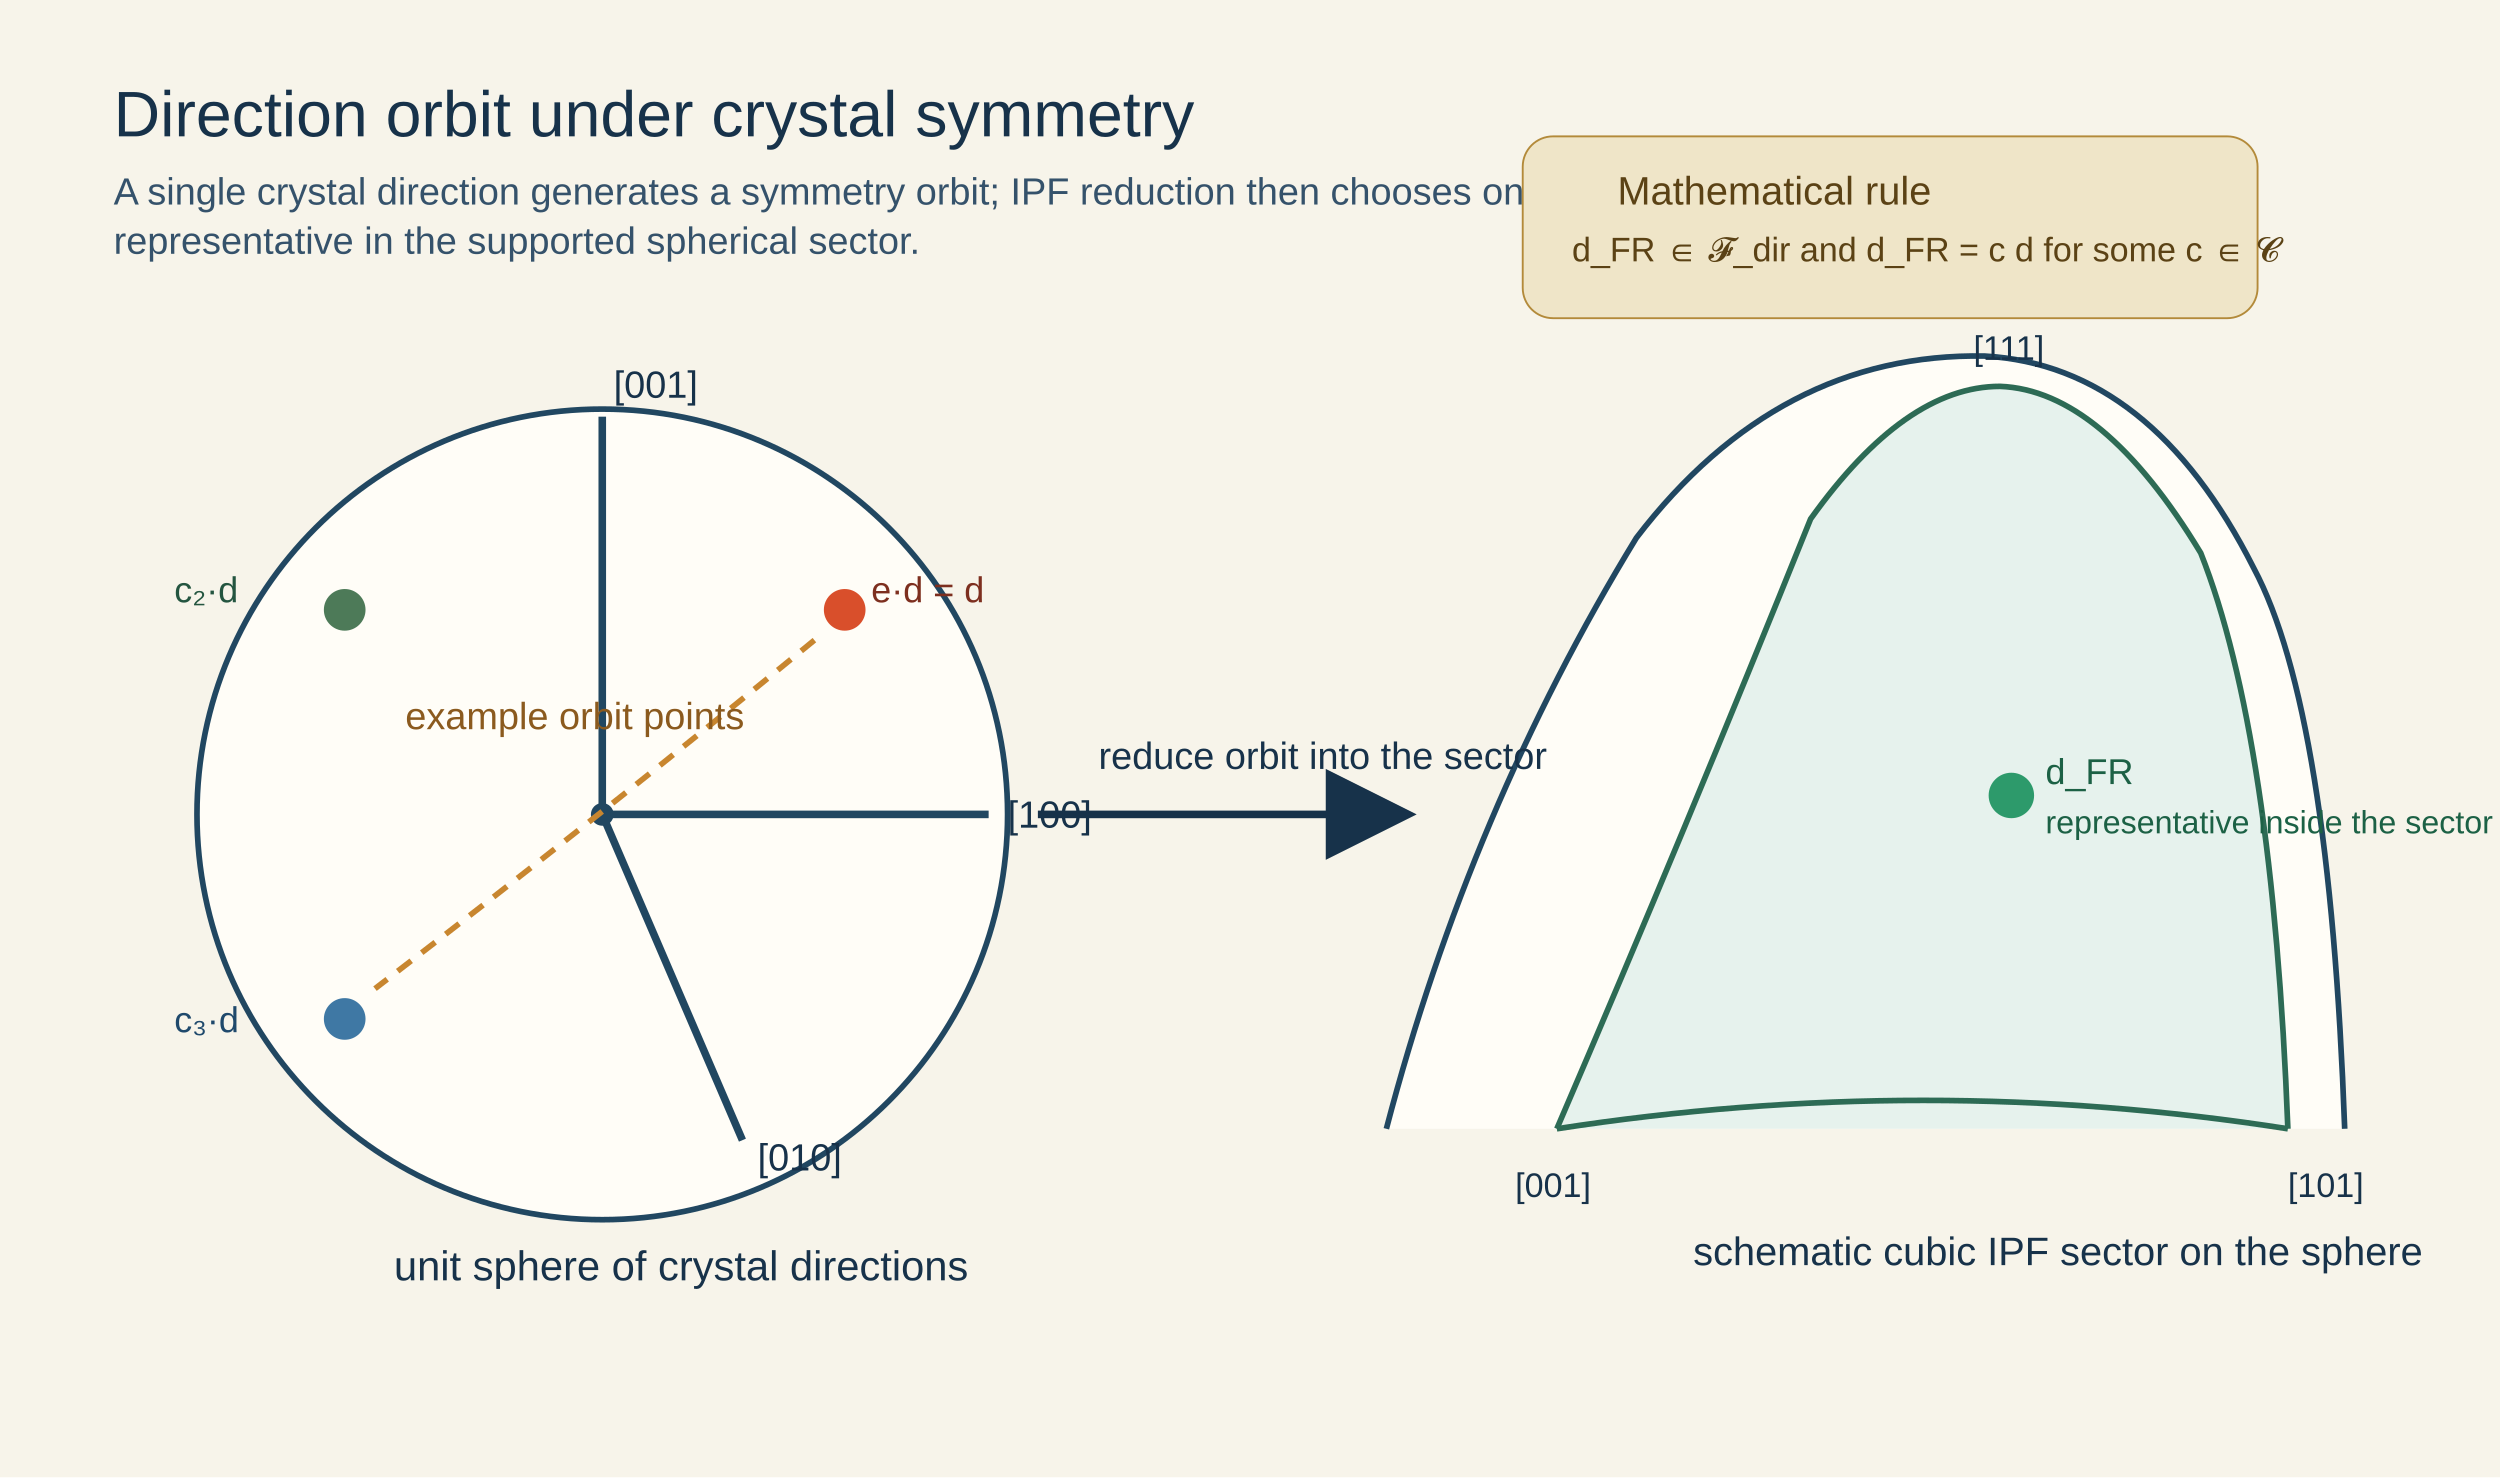
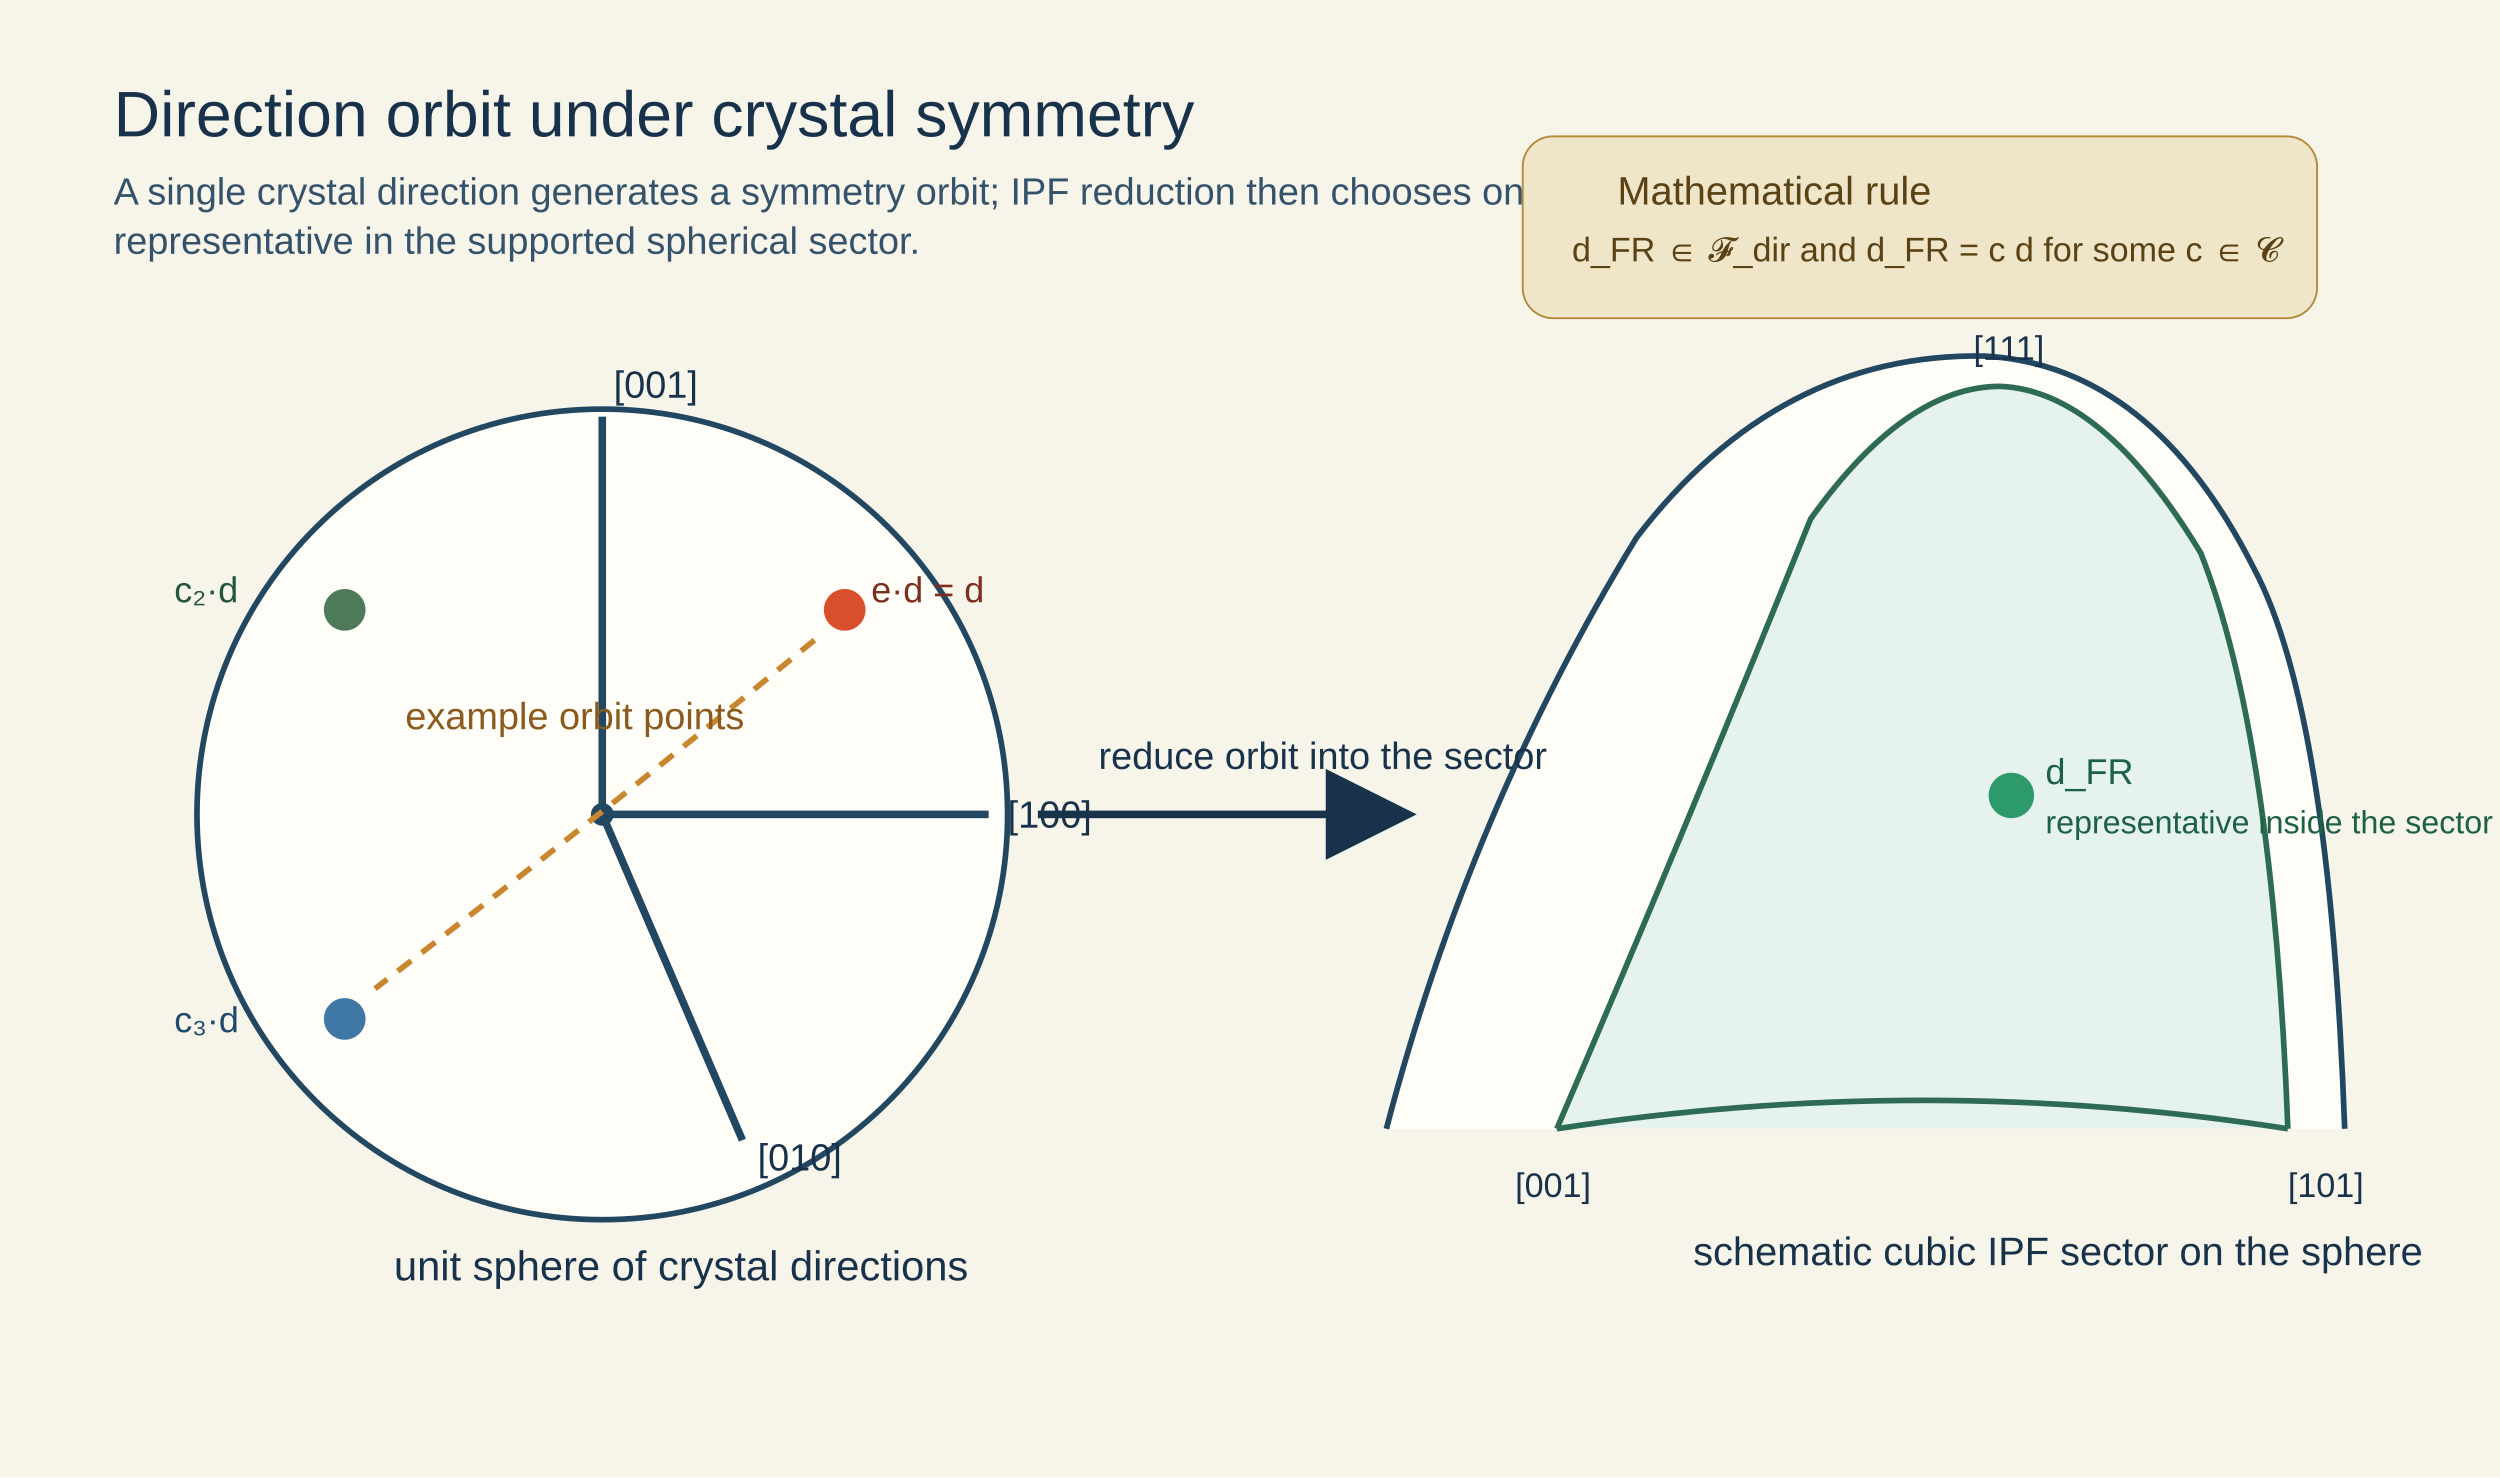
<svg xmlns="http://www.w3.org/2000/svg" width="1320" height="780" viewBox="0 0 1320 780">
  <defs>
    <marker markerUnits="userSpaceOnUse" id="arrow" markerWidth="48.00" markerHeight="48.00" refX="40.00" refY="24.00" orient="auto">
      <path d="M0.00,0.00 L48.00,24.00 L0.00,48.00 z" fill="#17324a" />
    </marker>
  </defs>
  <rect width="1320" height="780" fill="#f7f4ea" />
  <text x="60" y="72" font-size="34" font-family="Arial, Helvetica, sans-serif" fill="#17324a">Direction orbit under crystal symmetry</text>
  <text x="60" y="108" font-size="20" font-family="Arial, Helvetica, sans-serif" fill="#35526b">
    A single crystal direction generates a symmetry orbit; IPF reduction then chooses one
  </text>
  <text x="60" y="134" font-size="20" font-family="Arial, Helvetica, sans-serif" fill="#35526b">
    representative in the supported spherical sector.
  </text>
  <circle cx="318" cy="430" r="214" fill="#fffdf7" stroke="#214761" stroke-width="3" />
  <circle cx="318" cy="430" r="6" fill="#214761" />
  <text x="208" y="676" font-size="22" font-family="Arial, Helvetica, sans-serif" fill="#17324a">unit sphere of crystal directions</text>
  <line x1="318" y1="430" x2="318" y2="220" stroke="#214761" stroke-width="4" />
  <line x1="318" y1="430" x2="522" y2="430" stroke="#214761" stroke-width="4" />
  <line x1="318" y1="430" x2="392" y2="602" stroke="#214761" stroke-width="4" />
  <text x="324" y="210" font-size="20" font-family="Arial, Helvetica, sans-serif" fill="#17324a">[001]</text>
  <text x="532" y="437" font-size="20" font-family="Arial, Helvetica, sans-serif" fill="#17324a">[100]</text>
  <text x="400" y="618" font-size="20" font-family="Arial, Helvetica, sans-serif" fill="#17324a">[010]</text>
  <circle cx="446" cy="322" r="11" fill="#d94f2b" />
  <circle cx="182" cy="322" r="11" fill="#4d7a58" />
  <circle cx="182" cy="538" r="11" fill="#3f78a4" />
  <text x="460" y="318" font-size="19" font-family="Arial, Helvetica, sans-serif" fill="#7d2f1f">e·d = d</text>
  <text x="92" y="318" font-size="19" font-family="Arial, Helvetica, sans-serif" fill="#245540">c₂·d</text>
  <text x="92" y="545" font-size="19" font-family="Arial, Helvetica, sans-serif" fill="#1f496c">c₃·d</text>
  <path d="M430 338 Q318 430 198 522" fill="none" stroke="#c8862f" stroke-width="3" stroke-dasharray="9 7" />
  <text x="214" y="385" font-size="20" font-family="Arial, Helvetica, sans-serif" fill="#8b5a1e">example orbit points</text>
  <path d="M732 596 Q776 428 864 284 Q939 186 1048 188 Q1136 193 1190 300 Q1230 375 1238 596" fill="#fffdf7" stroke="#214761" stroke-width="3" />
  <path d="M822 596 Q890 438 956 274 Q1006 204 1056 204 Q1110 206 1162 292 Q1200 388 1208 596" fill="#e6f2ed" stroke="#2d6b55" stroke-width="3" />
  <path d="M822 596 Q1016 566 1208 596" fill="none" stroke="#2d6b55" stroke-width="3" />
  <text x="800" y="632" font-size="18" font-family="Arial, Helvetica, sans-serif" fill="#17324a">[001]</text>
  <text x="1208" y="632" font-size="18" font-family="Arial, Helvetica, sans-serif" fill="#17324a">[101]</text>
  <text x="1042" y="190" font-size="18" font-family="Arial, Helvetica, sans-serif" fill="#17324a">[111]</text>
  <circle cx="1062" cy="420" r="12" fill="#2d9a6b" />
  <text x="1080" y="414" font-size="19" font-family="Arial, Helvetica, sans-serif" fill="#1c6145">d_FR</text>
  <text x="1080" y="440" font-size="17" font-family="Arial, Helvetica, sans-serif" fill="#1c6145">representative inside the sector</text>
  <text x="894" y="668" font-size="21" font-family="Arial, Helvetica, sans-serif" fill="#17324a">schematic cubic IPF sector on the sphere</text>
  <path d="M548 430 C640 430 690 430 740 430" fill="none" stroke="#17324a" stroke-width="4" marker-end="url(#arrow)" />
  <text x="580" y="406" font-size="20" font-family="Arial, Helvetica, sans-serif" fill="#17324a">reduce orbit into the sector</text>
-   <rect x="804" y="72" width="388" height="96" rx="16" fill="#efe5c8" stroke="#b38a3a" />
+   <rect x="804" y="72" width="419.4" height="96" rx="16" fill="#efe5c8" stroke="#b38a3a" />
  <text x="854" y="108" font-size="21" font-family="Arial, Helvetica, sans-serif" fill="#5b4215">Mathematical rule</text>
  <text x="830" y="138" font-size="18" font-family="Arial, Helvetica, sans-serif" fill="#5b4215">d_FR ∈ 𝓕_dir and d_FR = c d for some c ∈ 𝓒</text>
</svg>
